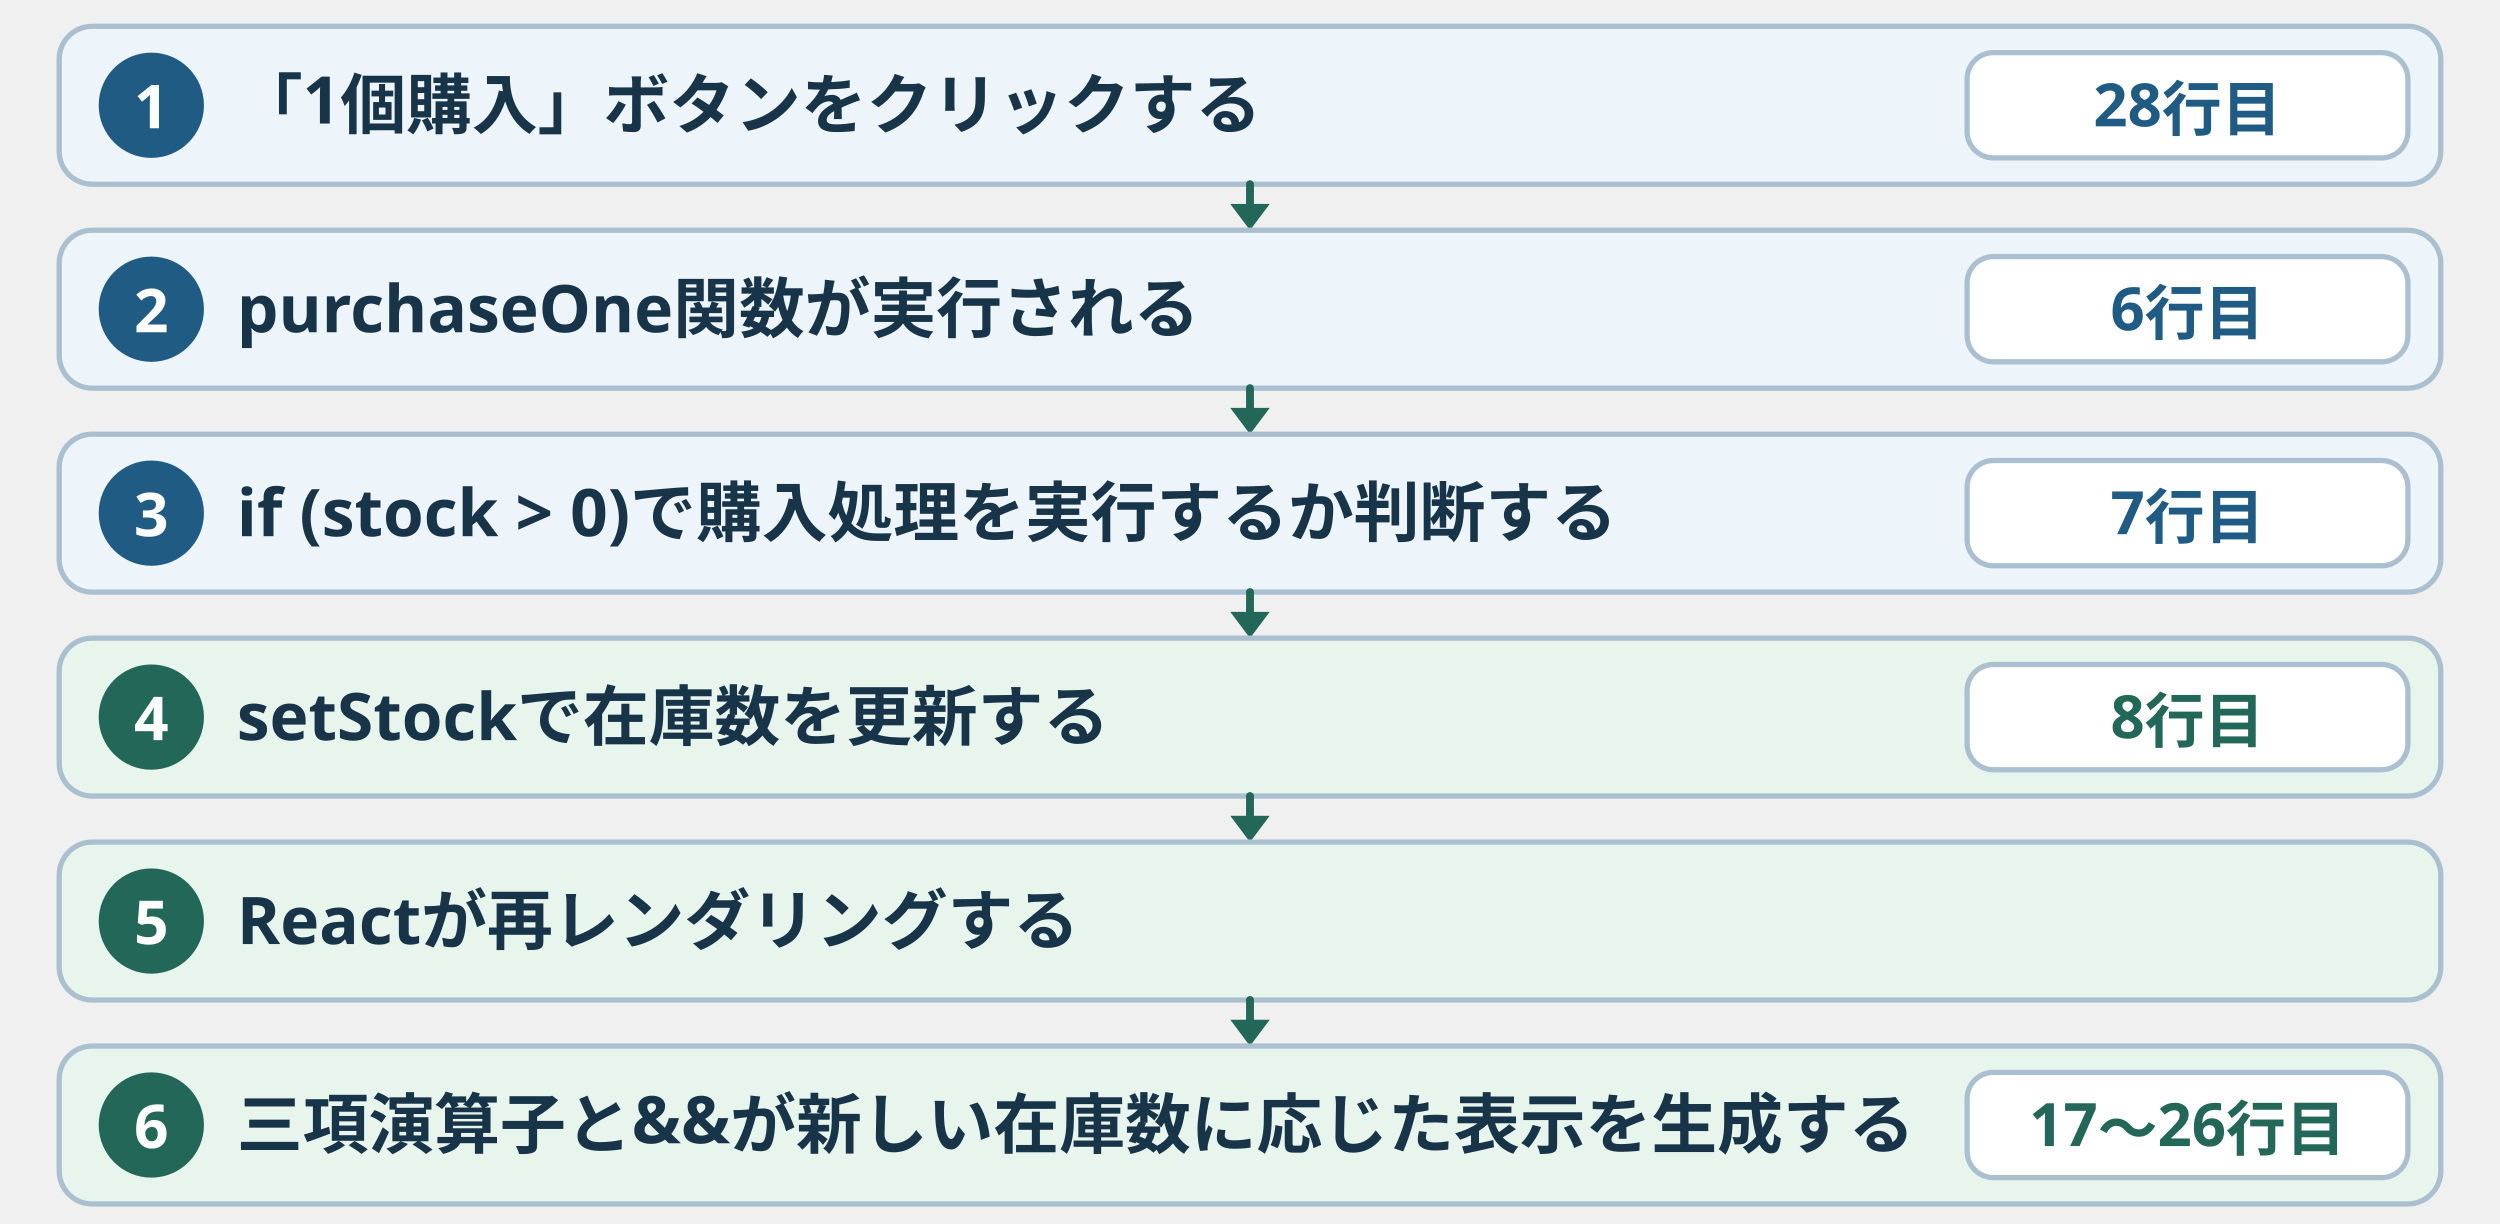
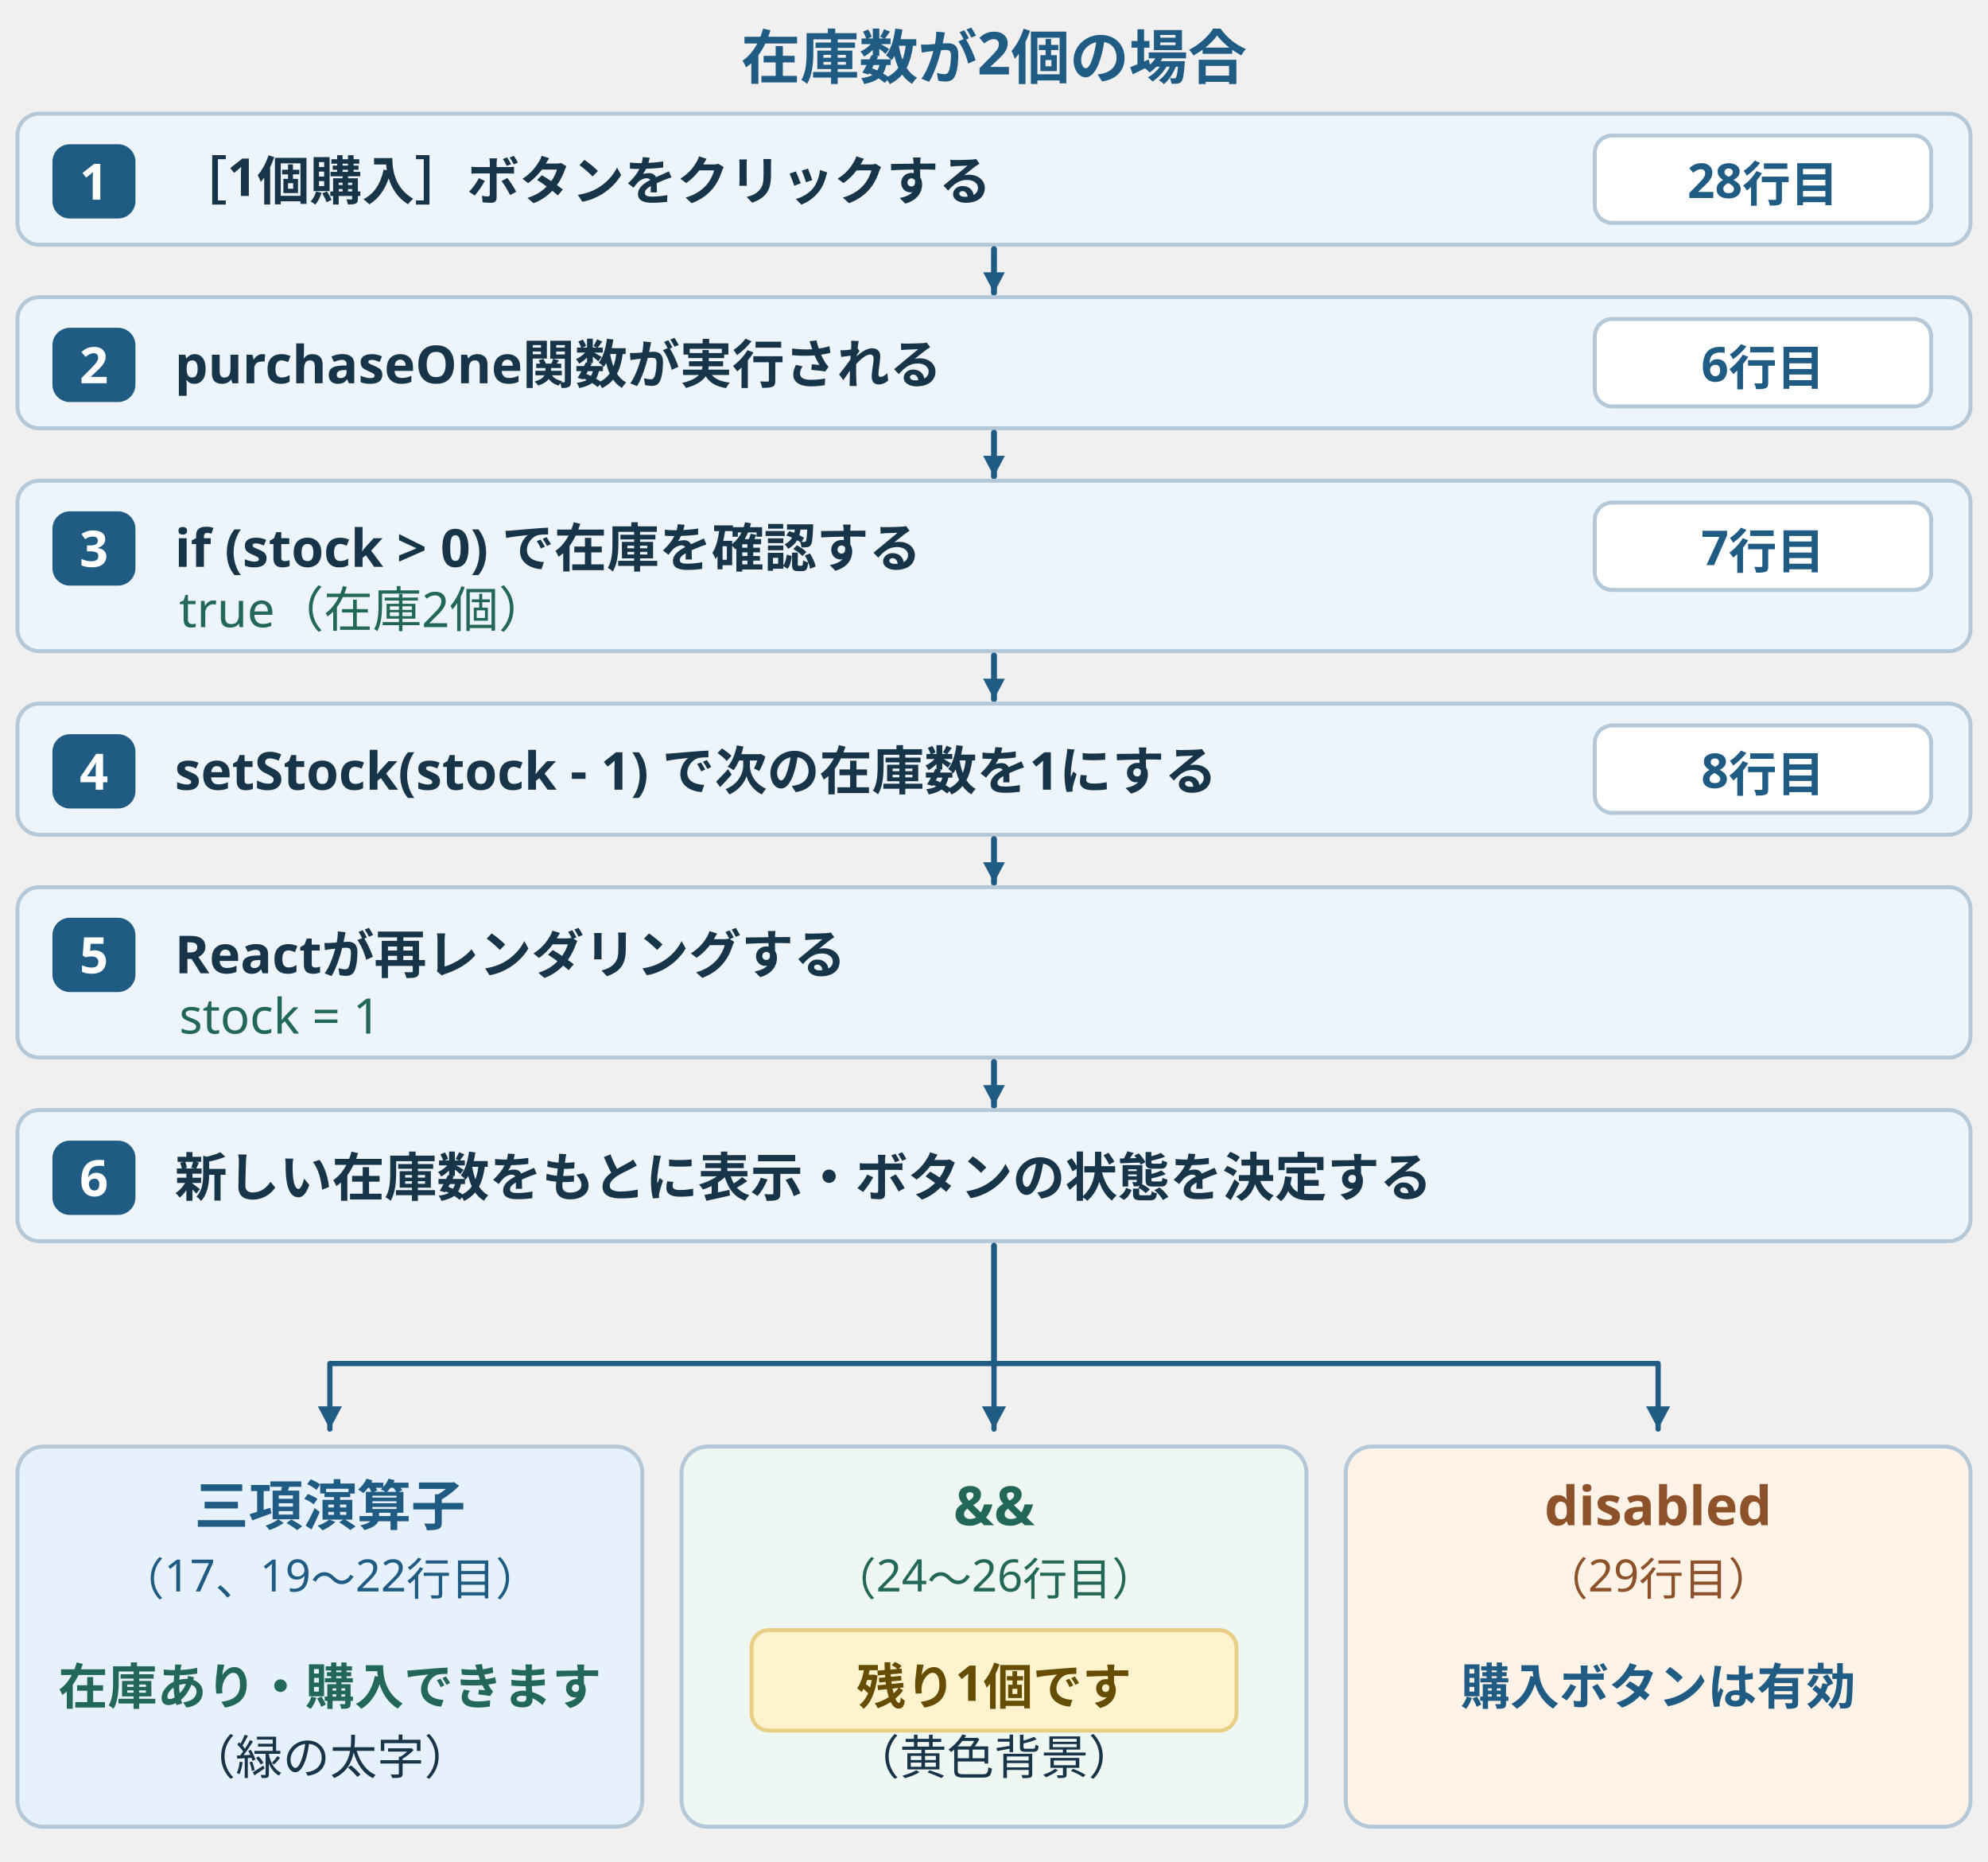
- <svg xmlns="http://www.w3.org/2000/svg" width="380" height="186" viewBox="0 0 380 186">
-   <rect x="9" y="4" width="362" height="24" rx="5" fill="#edf5fa" stroke="#aabfcf" stroke-width="0.8" />
-   <circle cx="23" cy="16" r="8" fill="#205b84" />
-   <text x="23" y="19.5" font-size="9.2" fill="#ffffff" font-weight="700" text-anchor="middle" font-family="Meiryo, sans-serif">1</text>
-   <text x="36" y="19.5" font-size="10.0" fill="#183449" font-weight="700" text-anchor="start" font-family="Meiryo, sans-serif">「1個購入」ボタンをクリックする</text>
-   <rect x="299" y="8" width="67" height="16" rx="4" fill="#ffffff" stroke="#aabfcf" stroke-width="0.8" />
-   <text x="332.5" y="19.2" font-size="9.1" fill="#205b84" font-weight="700" text-anchor="middle" font-family="Meiryo, sans-serif">28行目</text>
-   <path d="M 190 28 V 31" fill="none" stroke="#226757" stroke-width="1.2" stroke-linecap="round" stroke-linejoin="round" />
-   <path d="M 187 31 H 193 L 190 35 Z" fill="#226757" />
-   <rect x="9" y="35" width="362" height="24" rx="5" fill="#edf5fa" stroke="#aabfcf" stroke-width="0.8" />
-   <circle cx="23" cy="47" r="8" fill="#205b84" />
-   <text x="23" y="50.5" font-size="9.2" fill="#ffffff" font-weight="700" text-anchor="middle" font-family="Meiryo, sans-serif">2</text>
-   <text x="36" y="50.5" font-size="10.0" fill="#183449" font-weight="700" text-anchor="start" font-family="Meiryo, sans-serif">purchaseOne関数が実行される</text>
-   <rect x="299" y="39" width="67" height="16" rx="4" fill="#ffffff" stroke="#aabfcf" stroke-width="0.8" />
-   <text x="332.5" y="50.2" font-size="9.1" fill="#205b84" font-weight="700" text-anchor="middle" font-family="Meiryo, sans-serif">6行目</text>
-   <path d="M 190 59 V 62" fill="none" stroke="#226757" stroke-width="1.2" stroke-linecap="round" stroke-linejoin="round" />
-   <path d="M 187 62 H 193 L 190 66 Z" fill="#226757" />
-   <rect x="9" y="66" width="362" height="24" rx="5" fill="#edf5fa" stroke="#aabfcf" stroke-width="0.8" />
-   <circle cx="23" cy="78" r="8" fill="#205b84" />
-   <text x="23" y="81.5" font-size="9.2" fill="#ffffff" font-weight="700" text-anchor="middle" font-family="Meiryo, sans-serif">3</text>
-   <text x="36" y="81.5" font-size="10.0" fill="#183449" font-weight="700" text-anchor="start" font-family="Meiryo, sans-serif">if (stock &gt; 0)で購入処理を実行するか判断する</text>
-   <rect x="299" y="70" width="67" height="16" rx="4" fill="#ffffff" stroke="#aabfcf" stroke-width="0.8" />
-   <text x="332.5" y="81.2" font-size="9.1" fill="#205b84" font-weight="700" text-anchor="middle" font-family="Meiryo, sans-serif">7行目</text>
-   <path d="M 190 90 V 93" fill="none" stroke="#226757" stroke-width="1.2" stroke-linecap="round" stroke-linejoin="round" />
-   <path d="M 187 93 H 193 L 190 97 Z" fill="#226757" />
-   <rect x="9" y="97" width="362" height="24" rx="5" fill="#e8f5ed" stroke="#aabfcf" stroke-width="0.8" />
-   <circle cx="23" cy="109" r="8" fill="#226757" />
-   <text x="23" y="112.5" font-size="9.2" fill="#ffffff" font-weight="700" text-anchor="middle" font-family="Meiryo, sans-serif">4</text>
-   <text x="36" y="112.5" font-size="10.0" fill="#183449" font-weight="700" text-anchor="start" font-family="Meiryo, sans-serif">setStockで在庫数を更新する</text>
-   <rect x="299" y="101" width="67" height="16" rx="4" fill="#ffffff" stroke="#aabfcf" stroke-width="0.8" />
-   <text x="332.5" y="112.2" font-size="9.1" fill="#226757" font-weight="700" text-anchor="middle" font-family="Meiryo, sans-serif">8行目</text>
-   <path d="M 190 121 V 124" fill="none" stroke="#226757" stroke-width="1.2" stroke-linecap="round" stroke-linejoin="round" />
-   <path d="M 187 124 H 193 L 190 128 Z" fill="#226757" />
-   <rect x="9" y="128" width="362" height="24" rx="5" fill="#e8f5ed" stroke="#aabfcf" stroke-width="0.8" />
-   <circle cx="23" cy="140" r="8" fill="#226757" />
-   <text x="23" y="143.5" font-size="9.2" fill="#ffffff" font-weight="700" text-anchor="middle" font-family="Meiryo, sans-serif">5</text>
-   <text x="36" y="143.5" font-size="10.0" fill="#183449" font-weight="700" text-anchor="start" font-family="Meiryo, sans-serif">Reactが再レンダリングする</text>
-   <path d="M 190 152 V 155" fill="none" stroke="#226757" stroke-width="1.2" stroke-linecap="round" stroke-linejoin="round" />
-   <path d="M 187 155 H 193 L 190 159 Z" fill="#226757" />
-   <rect x="9" y="159" width="362" height="24" rx="5" fill="#e8f5ed" stroke="#aabfcf" stroke-width="0.8" />
-   <circle cx="23" cy="171" r="8" fill="#226757" />
-   <text x="23" y="174.5" font-size="9.2" fill="#ffffff" font-weight="700" text-anchor="middle" font-family="Meiryo, sans-serif">6</text>
-   <text x="36" y="174.5" font-size="10.0" fill="#183449" font-weight="700" text-anchor="start" font-family="Meiryo, sans-serif">三項演算子と&amp;&amp;が新しい在庫数に応じた表示を生成する</text>
-   <rect x="299" y="163" width="67" height="16" rx="4" fill="#ffffff" stroke="#aabfcf" stroke-width="0.8" />
-   <text x="332.5" y="174.2" font-size="9.1" fill="#226757" font-weight="700" text-anchor="middle" font-family="Meiryo, sans-serif">17〜26行目</text>
+ <svg xmlns="http://www.w3.org/2000/svg" width="455" height="426" viewBox="0 0 455 426">
+   <text x="227.5" y="18" font-size="13.5" font-family="Meiryo" fill="#205b84" font-weight="700" text-anchor="middle" xml:space="preserve">在庫数が2個の場合</text>
+   <rect x="4" y="26" width="447" height="30" fill="#edf5fa" stroke="#b4c8d8" rx="5" stroke-width="0.9" />
+   <rect x="12" y="33" width="19" height="17" fill="#205b84" stroke="none" rx="4" stroke-width="0.9" />
+   <text x="21.5" y="45.7" font-size="11.5" font-family="Meiryo" fill="white" font-weight="700" text-anchor="middle" xml:space="preserve">1</text>
+   <text x="40" y="45.7" font-size="12" font-family="Meiryo" fill="#183449" font-weight="700" text-anchor="start" xml:space="preserve">［1個購入］ボタンをクリックする</text>
+   <rect x="365" y="31" width="77" height="20" fill="white" stroke="#b4c8d8" rx="4" stroke-width="0.9" />
+   <text x="403.5" y="45.3" font-size="11" font-family="Meiryo" fill="#205b84" font-weight="700" text-anchor="middle" xml:space="preserve">28行目</text>
+   <polyline points="227.5,57 227.5,67" fill="none" stroke="#205b84" stroke-width="1.35" stroke-linecap="round" stroke-linejoin="round" />
+   <polygon points="225.01,62.3 227.5,67 229.99,62.3" fill="#205b84" />
+   <rect x="4" y="68" width="447" height="30" fill="#edf5fa" stroke="#b4c8d8" rx="5" stroke-width="0.9" />
+   <rect x="12" y="75" width="19" height="17" fill="#205b84" stroke="none" rx="4" stroke-width="0.9" />
+   <text x="21.5" y="87.7" font-size="11.5" font-family="Meiryo" fill="white" font-weight="700" text-anchor="middle" xml:space="preserve">2</text>
+   <text x="40" y="87.7" font-size="12" font-family="Meiryo" fill="#183449" font-weight="700" text-anchor="start" xml:space="preserve">purchaseOne関数が実行される</text>
+   <rect x="365" y="73" width="77" height="20" fill="white" stroke="#b4c8d8" rx="4" stroke-width="0.9" />
+   <text x="403.5" y="87.3" font-size="11" font-family="Meiryo" fill="#205b84" font-weight="700" text-anchor="middle" xml:space="preserve">6行目</text>
+   <polyline points="227.5,99 227.5,109" fill="none" stroke="#205b84" stroke-width="1.35" stroke-linecap="round" stroke-linejoin="round" />
+   <polygon points="225.01,104.3 227.5,109 229.99,104.3" fill="#205b84" />
+   <rect x="4" y="110" width="447" height="39" fill="#edf5fa" stroke="#b4c8d8" rx="5" stroke-width="0.9" />
+   <rect x="12" y="117" width="19" height="17" fill="#205b84" stroke="none" rx="4" stroke-width="0.9" />
+   <text x="21.5" y="129.7" font-size="11.5" font-family="Meiryo" fill="white" font-weight="700" text-anchor="middle" xml:space="preserve">3</text>
+   <text x="40" y="129.7" font-size="12" font-family="Meiryo" fill="#183449" font-weight="700" text-anchor="start" xml:space="preserve">if (stock &gt; 0) で在庫を確認する</text>
+   <text x="41" y="143.5" font-size="11.2" font-family="MS Gothic" fill="#226757" font-weight="400" text-anchor="start" xml:space="preserve">true（在庫2個）</text>
+   <rect x="365" y="115" width="77" height="20" fill="white" stroke="#b4c8d8" rx="4" stroke-width="0.9" />
+   <text x="403.5" y="129.3" font-size="11" font-family="Meiryo" fill="#205b84" font-weight="700" text-anchor="middle" xml:space="preserve">7行目</text>
+   <polyline points="227.5,150 227.5,160" fill="none" stroke="#205b84" stroke-width="1.35" stroke-linecap="round" stroke-linejoin="round" />
+   <polygon points="225.01,155.3 227.5,160 229.99,155.3" fill="#205b84" />
+   <rect x="4" y="161" width="447" height="30" fill="#edf5fa" stroke="#b4c8d8" rx="5" stroke-width="0.9" />
+   <rect x="12" y="168" width="19" height="17" fill="#205b84" stroke="none" rx="4" stroke-width="0.9" />
+   <text x="21.5" y="180.7" font-size="11.5" font-family="Meiryo" fill="white" font-weight="700" text-anchor="middle" xml:space="preserve">4</text>
+   <text x="40" y="180.7" font-size="12" font-family="Meiryo" fill="#183449" font-weight="700" text-anchor="start" xml:space="preserve">setStock(stock - 1) で次の在庫数を1にする</text>
+   <rect x="365" y="166" width="77" height="20" fill="white" stroke="#b4c8d8" rx="4" stroke-width="0.9" />
+   <text x="403.5" y="180.3" font-size="11" font-family="Meiryo" fill="#205b84" font-weight="700" text-anchor="middle" xml:space="preserve">8行目</text>
+   <polyline points="227.5,192 227.5,202" fill="none" stroke="#205b84" stroke-width="1.35" stroke-linecap="round" stroke-linejoin="round" />
+   <polygon points="225.01,197.3 227.5,202 229.99,197.3" fill="#205b84" />
+   <rect x="4" y="203" width="447" height="39" fill="#edf5fa" stroke="#b4c8d8" rx="5" stroke-width="0.9" />
+   <rect x="12" y="210" width="19" height="17" fill="#205b84" stroke="none" rx="4" stroke-width="0.9" />
+   <text x="21.5" y="222.7" font-size="11.5" font-family="Meiryo" fill="white" font-weight="700" text-anchor="middle" xml:space="preserve">5</text>
+   <text x="40" y="222.7" font-size="12" font-family="Meiryo" fill="#183449" font-weight="700" text-anchor="start" xml:space="preserve">Reactが再レンダリングする</text>
+   <text x="41" y="236.5" font-size="11.2" font-family="MS Gothic" fill="#226757" font-weight="400" text-anchor="start" xml:space="preserve">stock = 1</text>
+   <polyline points="227.5,243 227.5,253" fill="none" stroke="#205b84" stroke-width="1.35" stroke-linecap="round" stroke-linejoin="round" />
+   <polygon points="225.01,248.3 227.5,253 229.99,248.3" fill="#205b84" />
+   <rect x="4" y="254" width="447" height="30" fill="#edf5fa" stroke="#b4c8d8" rx="5" stroke-width="0.9" />
+   <rect x="12" y="261" width="19" height="17" fill="#205b84" stroke="none" rx="4" stroke-width="0.9" />
+   <text x="21.5" y="273.7" font-size="11.5" font-family="Meiryo" fill="white" font-weight="700" text-anchor="middle" xml:space="preserve">6</text>
+   <text x="40" y="273.7" font-size="12" font-family="Meiryo" fill="#183449" font-weight="700" text-anchor="start" xml:space="preserve">新しい在庫数をもとに表示・ボタンの状態を決定する</text>
+   <rect x="4" y="331" width="143" height="87" fill="#e6f1fc" stroke="#b4c8d8" rx="6" stroke-width="0.9" />
+   <text x="75.5" y="349" font-size="12.4" font-family="Meiryo" fill="#205b84" font-weight="700" text-anchor="middle" xml:space="preserve">三項演算子</text>
+   <text x="75.5" y="365" font-size="10.2" font-family="Meiryo" fill="#205b84" font-weight="400" text-anchor="middle" xml:space="preserve">（17、19～22行目）</text>
+   <text x="75.5" y="390" font-size="11.3" font-family="Meiryo" fill="#226757" font-weight="700" text-anchor="middle" xml:space="preserve">在庫あり・購入できます</text>
+   <text x="75.5" y="406" font-size="10.8" font-family="Meiryo" fill="#183449" font-weight="400" text-anchor="middle" xml:space="preserve">（緑の太字）</text>
+   <polyline points="227.5,285 227.5,312 75.5,312 75.5,327" fill="none" stroke="#205b84" stroke-width="1.2" stroke-linecap="round" stroke-linejoin="round" />
+   <polygon points="72.74,321.8 75.5,327 78.26,321.8" fill="#205b84" />
+   <rect x="156" y="331" width="143" height="87" fill="#eef7f2" stroke="#b4c8d8" rx="6" stroke-width="0.9" />
+   <text x="227.5" y="349" font-size="12.4" font-family="Meiryo" fill="#226757" font-weight="700" text-anchor="middle" xml:space="preserve">&amp;&amp;</text>
+   <text x="227.5" y="365" font-size="10.2" font-family="Meiryo" fill="#226757" font-weight="400" text-anchor="middle" xml:space="preserve">（24～26行目）</text>
+   <rect x="172" y="373" width="111" height="23" fill="#fff3cd" stroke="#e8cf86" rx="4" stroke-width="0.9" />
+   <text x="227.5" y="390" font-size="11.3" font-family="Meiryo" fill="#664d03" font-weight="700" text-anchor="middle" xml:space="preserve">残り1個です</text>
+   <text x="227.5" y="406" font-size="10.8" font-family="Meiryo" fill="#183449" font-weight="400" text-anchor="middle" xml:space="preserve">（黄色背景）</text>
+   <polyline points="227.5,285 227.5,312 227.5,312 227.5,327" fill="none" stroke="#205b84" stroke-width="1.2" stroke-linecap="round" stroke-linejoin="round" />
+   <polygon points="224.74,321.8 227.5,327 230.26,321.8" fill="#205b84" />
+   <rect x="308" y="331" width="143" height="87" fill="#fff3e8" stroke="#b4c8d8" rx="6" stroke-width="0.9" />
+   <text x="379.5" y="349" font-size="12.4" font-family="Meiryo" fill="#8e522a" font-weight="700" text-anchor="middle" xml:space="preserve">disabled</text>
+   <text x="379.5" y="365" font-size="10.2" font-family="Meiryo" fill="#8e522a" font-weight="400" text-anchor="middle" xml:space="preserve">（29行目）</text>
+   <text x="379.5" y="390" font-size="11.3" font-family="Meiryo" fill="#205b84" font-weight="700" text-anchor="middle" xml:space="preserve">購入ボタンは有効</text>
+   <polyline points="227.5,285 227.5,312 379.5,312 379.5,327" fill="none" stroke="#205b84" stroke-width="1.2" stroke-linecap="round" stroke-linejoin="round" />
+   <polygon points="376.74,321.8 379.5,327 382.26,321.8" fill="#205b84" />
</svg>
